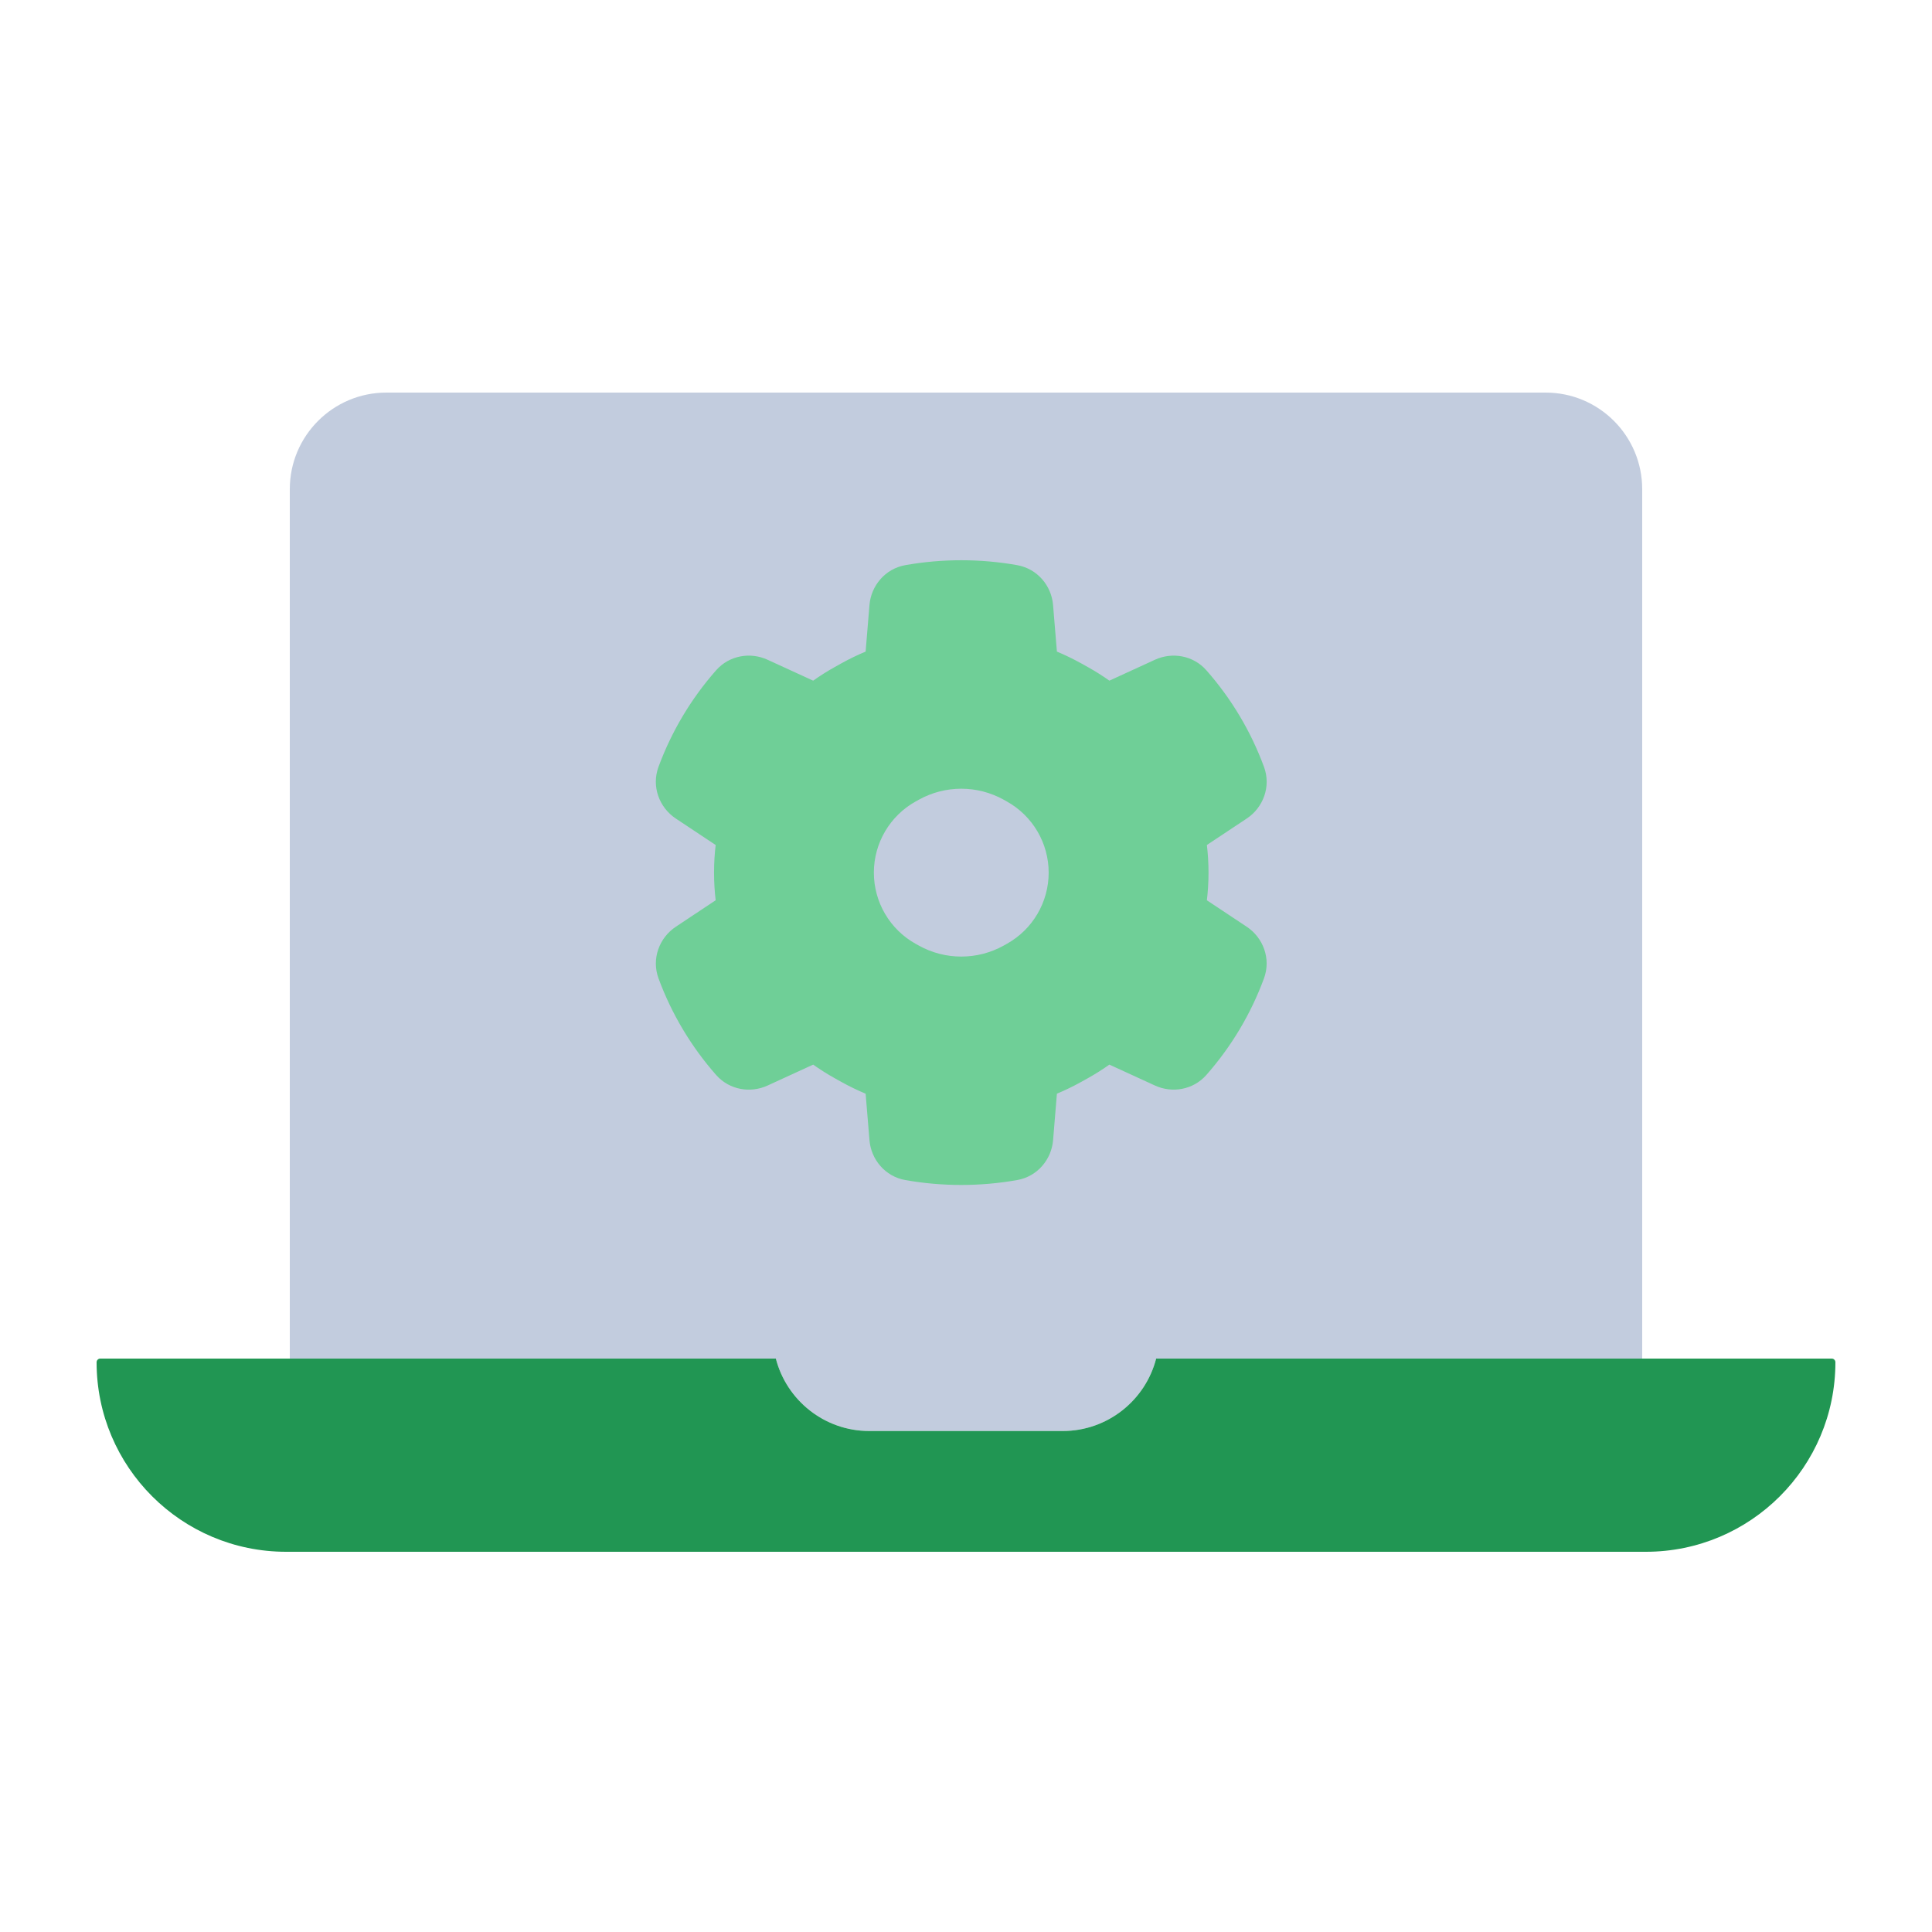
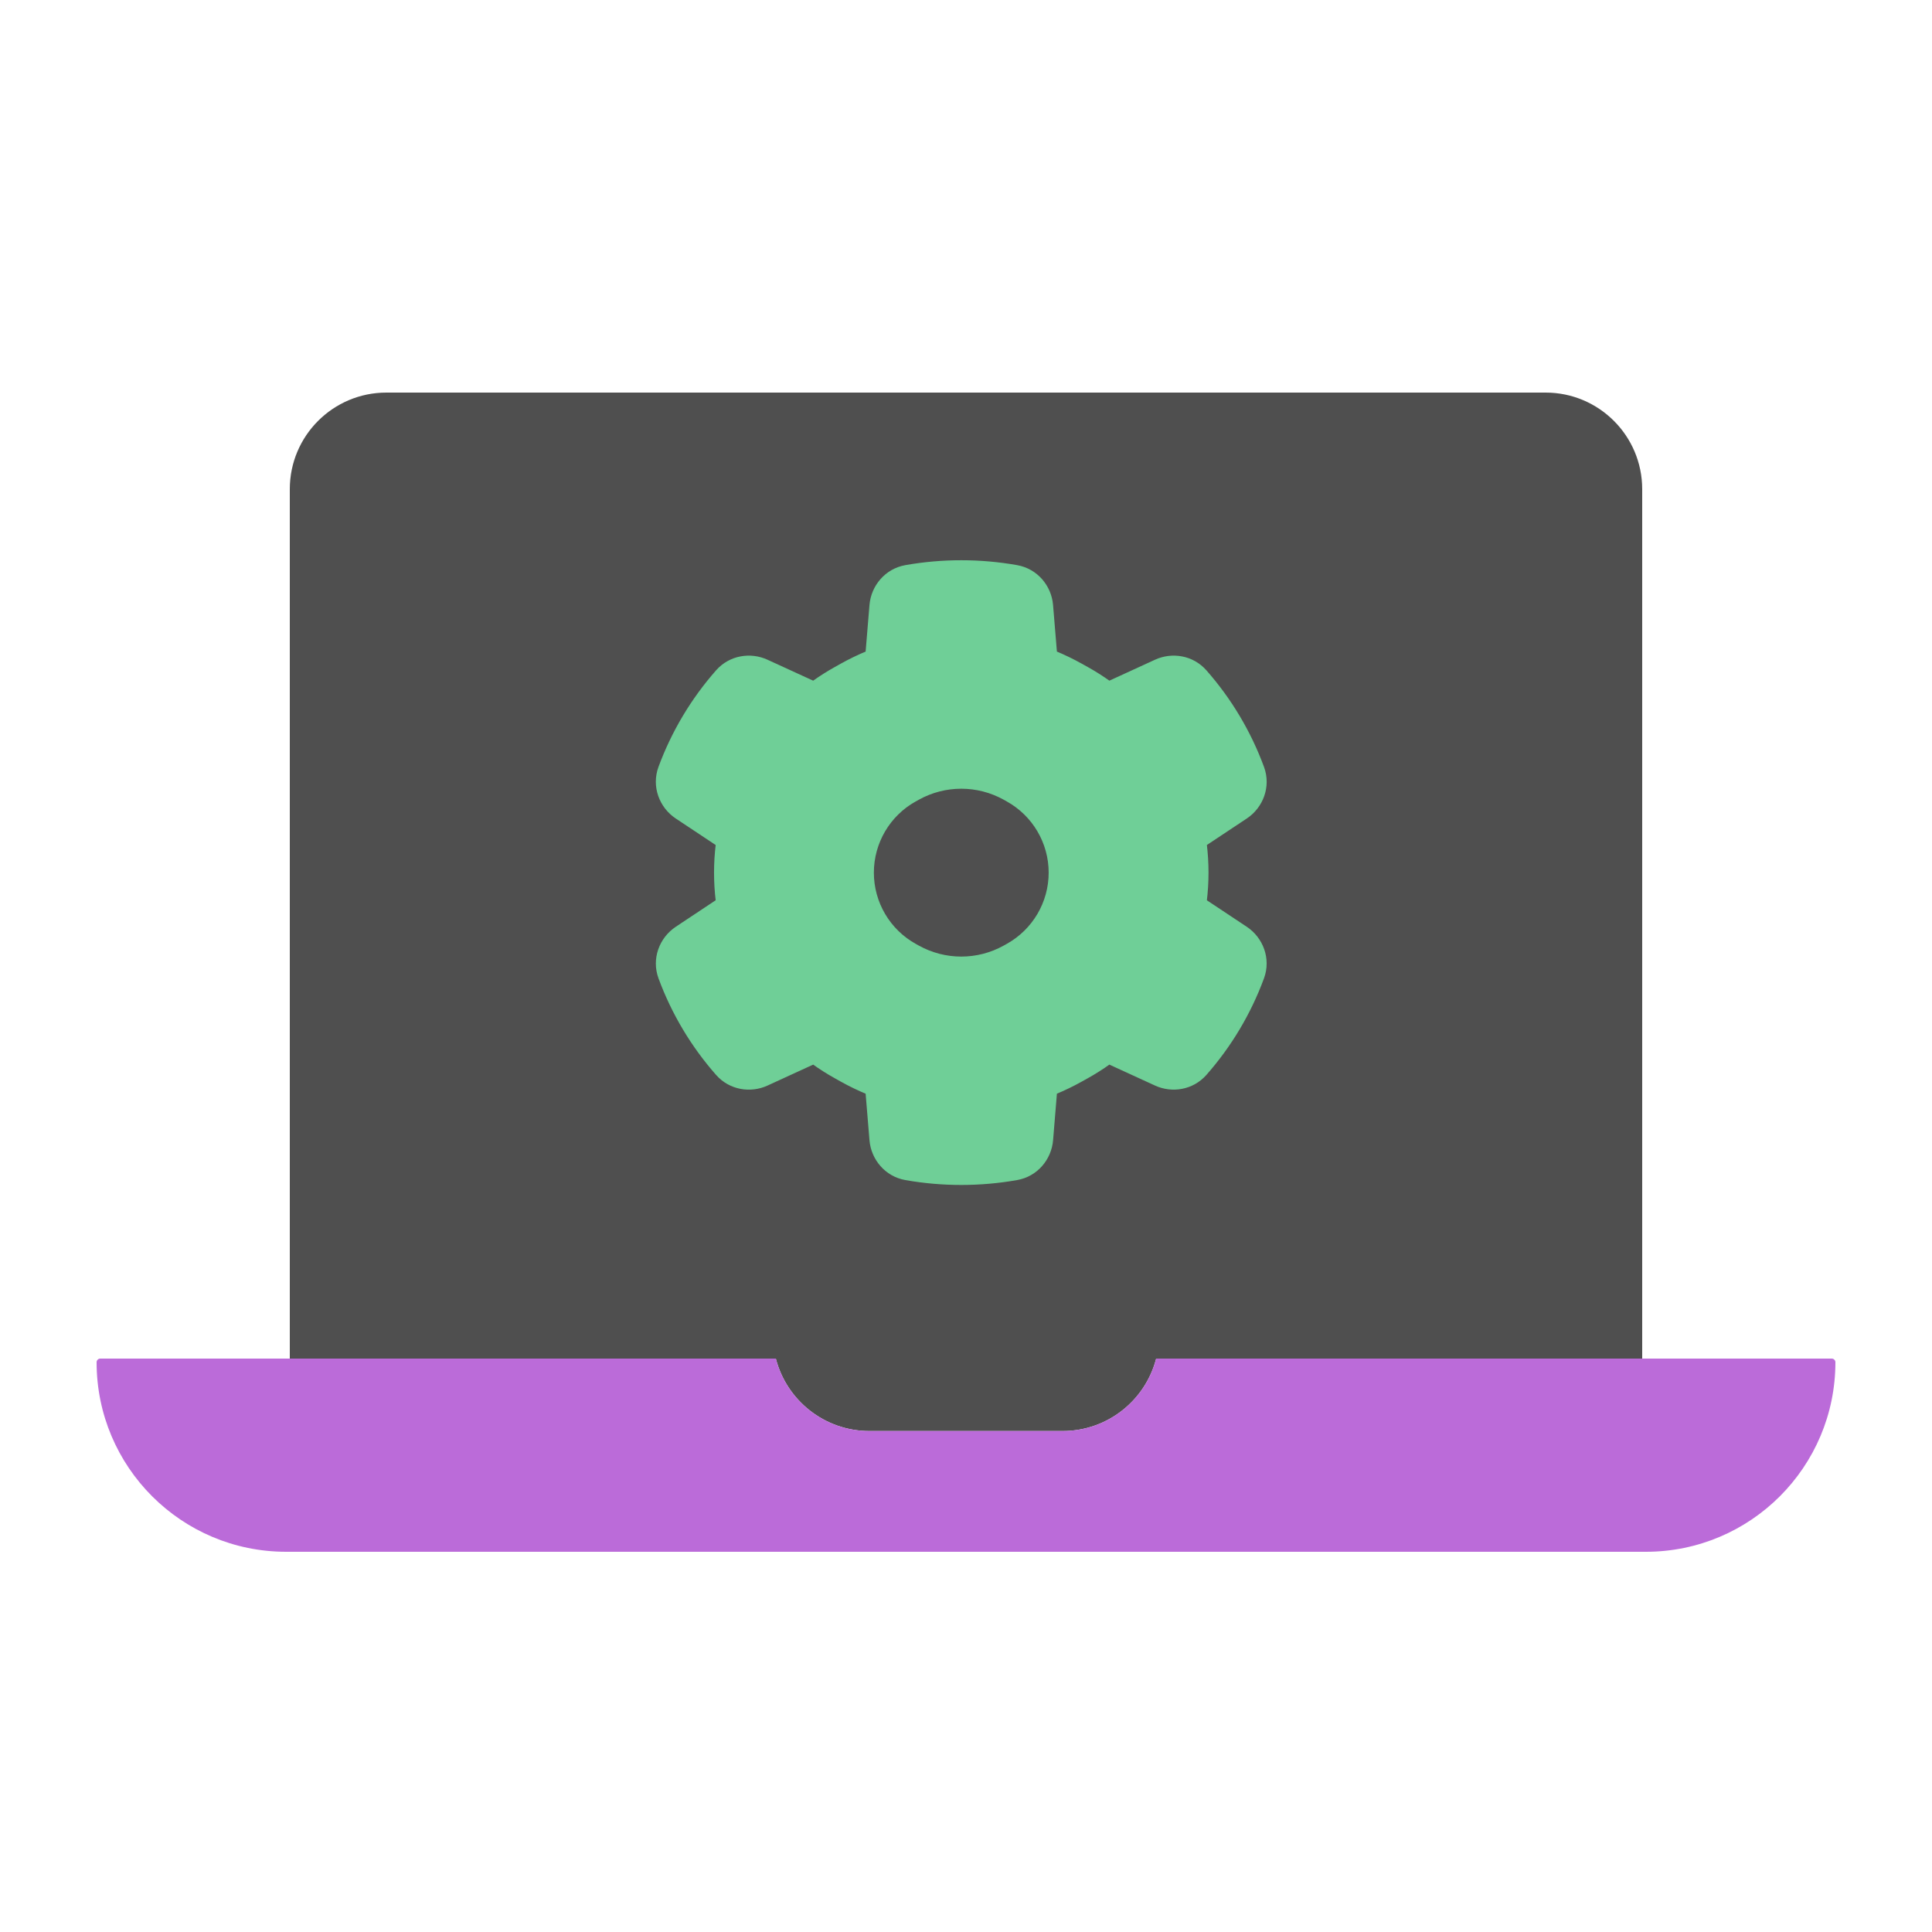
<svg viewBox="0 0 80 80" fill="none">
-   <path fill-rule="evenodd" clip-rule="evenodd" d="M16 16.256C13.791 16.256 12 18.047 12 20.256L12 56.256H32.126C32.57 57.981 34.136 59.256 36 59.256H44C45.864 59.256 47.43 57.981 47.874 56.256H68V20.256C68 18.047 66.209 16.256 64 16.256L16 16.256Z" fill="#C2CCDE" />
-   <path fill-rule="evenodd" clip-rule="evenodd" d="M32.126 56.256L4.152 56.256C4.068 56.256 4 56.324 4 56.408C4 60.742 7.514 64.256 11.848 64.256L68.152 64.256C72.486 64.256 76 60.742 76 56.408C76 56.324 75.932 56.256 75.848 56.256L47.874 56.256C47.43 57.981 45.864 59.256 44 59.256H36C34.136 59.256 32.57 57.981 32.126 56.256Z" fill="#219653" />
+   <path fill-rule="evenodd" clip-rule="evenodd" d="M16 16.256C13.791 16.256 12 18.047 12 20.256L12 56.256H32.126C32.57 57.981 34.136 59.256 36 59.256H44C45.864 59.256 47.43 57.981 47.874 56.256H68V20.256C68 18.047 66.209 16.256 64 16.256L16 16.256Z" fill="#4F4F4F" />
+   <path fill-rule="evenodd" clip-rule="evenodd" d="M32.126 56.256L4.152 56.256C4.068 56.256 4 56.324 4 56.408C4 60.742 7.514 64.256 11.848 64.256L68.152 64.256C72.486 64.256 76 60.742 76 56.408C76 56.324 75.932 56.256 75.848 56.256L47.874 56.256C47.43 57.981 45.864 59.256 44 59.256H36C34.136 59.256 32.57 57.981 32.126 56.256Z" fill="#BB6BD9" />
  <path fill-rule="evenodd" clip-rule="evenodd" d="M42.774 27.132C42.802 27.471 43.028 27.758 43.342 27.888C43.667 28.023 43.986 28.177 44.297 28.35L44.548 28.489C44.84 28.652 45.119 28.829 45.386 29.02C45.652 29.21 45.998 29.258 46.294 29.121L48.245 28.226C48.574 28.076 48.965 28.145 49.204 28.417C50.157 29.498 50.903 30.748 51.401 32.1C51.532 32.456 51.389 32.85 51.072 33.06L49.363 34.195C49.076 34.386 48.935 34.729 48.977 35.071C49.02 35.421 49.042 35.776 49.042 36.134C49.042 36.492 49.02 36.847 48.977 37.197C48.935 37.539 49.076 37.883 49.363 38.073L51.072 39.208C51.388 39.418 51.531 39.812 51.4 40.168C50.901 41.52 50.156 42.77 49.202 43.851C48.962 44.122 48.572 44.192 48.243 44.041L46.294 43.147C45.997 43.011 45.651 43.058 45.386 43.248C45.119 43.439 44.839 43.616 44.548 43.779L44.297 43.918C43.986 44.092 43.667 44.246 43.342 44.38C43.029 44.51 42.802 44.797 42.774 45.136L42.609 47.13C42.578 47.502 42.311 47.815 41.943 47.88C40.529 48.129 39.08 48.129 37.666 47.88C37.298 47.815 37.03 47.503 37 47.131L36.835 45.136C36.807 44.797 36.58 44.511 36.266 44.38C35.941 44.246 35.622 44.092 35.311 43.918L35.06 43.779C34.769 43.617 34.489 43.439 34.222 43.248C33.957 43.058 33.611 43.011 33.315 43.147L31.364 44.042C31.035 44.193 30.644 44.123 30.405 43.852C29.451 42.771 28.706 41.522 28.207 40.17C28.075 39.813 28.219 39.419 28.535 39.209L30.245 38.074C30.532 37.883 30.673 37.539 30.631 37.197C30.588 36.847 30.567 36.492 30.567 36.134C30.567 35.776 30.588 35.421 30.631 35.071C30.673 34.729 30.532 34.386 30.245 34.195L28.534 33.059C28.218 32.849 28.075 32.455 28.206 32.099C28.704 30.747 29.449 29.497 30.403 28.416C30.642 28.145 31.033 28.075 31.362 28.226L33.314 29.121C33.611 29.257 33.956 29.21 34.222 29.02C34.489 28.829 34.769 28.652 35.06 28.489L35.311 28.35C35.622 28.177 35.941 28.022 36.266 27.888C36.58 27.757 36.807 27.471 36.835 27.132L37 25.135C37.031 24.762 37.298 24.45 37.666 24.385C39.08 24.136 40.528 24.136 41.943 24.386C42.31 24.451 42.578 24.763 42.609 25.135L42.774 27.132ZM42.05 32.242C40.654 31.465 38.954 31.465 37.557 32.242L37.432 32.312C36.045 33.084 35.185 34.547 35.185 36.134C35.185 37.721 36.045 39.184 37.432 39.956L37.557 40.026C38.954 40.804 40.654 40.804 42.05 40.026L42.176 39.956C43.563 39.184 44.423 37.721 44.423 36.134C44.423 34.547 43.563 33.084 42.176 32.312L42.05 32.242Z" fill="#6FCF97" />
  <path d="M44.297 28.35L43.811 29.224L43.811 29.224L44.297 28.35ZM44.548 28.489L44.062 29.363L44.062 29.363L44.548 28.489ZM44.548 43.779L45.035 44.652H45.035L44.548 43.779ZM44.297 43.918L43.811 43.044L43.811 43.044L44.297 43.918ZM35.311 43.918L35.797 43.044L35.797 43.044L35.311 43.918ZM35.06 43.779L35.546 42.905L35.06 43.779ZM35.06 28.489L34.574 27.616L34.574 27.616L35.06 28.489ZM35.311 28.35L35.797 29.224L35.797 29.224L35.311 28.35ZM37.557 32.242L38.044 33.116L38.044 33.116L37.557 32.242ZM42.05 32.242L41.564 33.116L41.564 33.116L42.05 32.242ZM37.432 32.312L36.945 31.438L36.945 31.438L37.432 32.312ZM37.432 39.956L36.945 40.83L36.945 40.83L37.432 39.956ZM37.557 40.026L38.044 39.153L38.044 39.153L37.557 40.026ZM42.05 40.026L41.564 39.153L41.564 39.153L42.05 40.026ZM42.176 39.956L42.662 40.83L42.662 40.83L42.176 39.956ZM42.176 32.312L42.662 31.438L42.662 31.438L42.176 32.312ZM41.943 24.386L41.769 25.37L41.943 24.386ZM42.609 25.135L43.605 25.053L42.609 25.135ZM30.245 34.195L30.798 33.362L30.245 34.195ZM31.364 44.042L31.781 44.951L31.364 44.042ZM30.405 43.852L29.655 44.514L30.405 43.852ZM34.222 43.248L34.804 42.435L34.222 43.248ZM33.315 43.147L33.731 44.056L33.315 43.147ZM36.835 45.136L35.838 45.218L36.835 45.136ZM36.266 44.38L36.649 43.457L36.266 44.38ZM37.666 47.88L37.839 46.895L37.666 47.88ZM37 47.131L37.996 47.048L37 47.131ZM46.294 43.147L46.711 42.238L46.294 43.147ZM45.386 43.248L45.968 44.061L45.386 43.248ZM49.202 43.851L48.452 43.19L49.202 43.851ZM48.243 44.041L48.66 43.133L48.243 44.041ZM37.666 24.385L37.493 23.4L37.666 24.385ZM51.4 40.168L50.462 39.822L51.4 40.168ZM36.266 27.888L36.649 28.811L36.266 27.888ZM36.835 27.132L35.838 27.05L36.835 27.132ZM49.363 38.073L48.81 38.906L49.363 38.073ZM33.314 29.121L32.897 30.03L33.314 29.121ZM34.222 29.02L34.804 29.834L34.222 29.02ZM51.401 32.1L50.462 32.446L51.401 32.1ZM41.943 47.88L41.769 46.895L41.943 47.88ZM30.403 28.416L29.653 27.755L30.403 28.416ZM49.204 28.417L49.954 27.756L49.204 28.417ZM43.342 44.38L43.725 45.304L43.342 44.38ZM42.774 45.136L43.77 45.218L42.774 45.136ZM28.206 32.099L29.144 32.444L28.206 32.099ZM45.386 29.02L45.969 28.207L45.386 29.02ZM46.294 29.121L45.877 28.212L46.294 29.121ZM49.363 34.195L48.81 33.362L49.363 34.195ZM48.977 35.071L49.97 34.95L48.977 35.071ZM43.342 27.888L42.959 28.811L43.342 27.888ZM42.774 27.132L41.777 27.215L42.774 27.132ZM44.784 27.476C44.439 27.284 44.085 27.113 43.725 26.964L42.959 28.811C43.249 28.932 43.533 29.069 43.811 29.224L44.784 27.476ZM45.035 27.616L44.784 27.476L43.811 29.224L44.062 29.363L45.035 27.616ZM45.969 28.207C45.671 27.994 45.359 27.796 45.035 27.616L44.062 29.363C44.32 29.507 44.568 29.664 44.804 29.834L45.969 28.207ZM47.828 27.317L45.877 28.212L46.711 30.03L48.662 29.135L47.828 27.317ZM52.339 31.754C51.798 30.286 50.989 28.93 49.954 27.756L48.454 29.078C49.326 30.067 50.007 31.209 50.462 32.446L52.339 31.754ZM49.917 35.028L51.626 33.893L50.519 32.227L48.81 33.362L49.917 35.028ZM50.042 36.134C50.042 35.735 50.017 35.34 49.97 34.95L47.984 35.193C48.022 35.503 48.042 35.817 48.042 36.134H50.042ZM49.97 37.319C50.017 36.928 50.042 36.533 50.042 36.134H48.042C48.042 36.451 48.022 36.766 47.984 37.076L49.97 37.319ZM51.625 38.375L49.916 37.24L48.81 38.906L50.518 40.041L51.625 38.375ZM49.952 44.513C50.987 43.339 51.797 41.982 52.338 40.514L50.462 39.822C50.006 41.058 49.324 42.201 48.452 43.19L49.952 44.513ZM45.877 44.056L47.826 44.95L48.66 43.133L46.711 42.238L45.877 44.056ZM45.035 44.652C45.359 44.472 45.67 44.274 45.968 44.061L44.804 42.435C44.567 42.604 44.32 42.761 44.062 42.905L45.035 44.652ZM44.784 44.792L45.035 44.652L44.062 42.905L43.811 43.044L44.784 44.792ZM43.725 45.304C44.085 45.155 44.439 44.984 44.784 44.792L43.811 43.044C43.533 43.199 43.249 43.337 42.959 43.457L43.725 45.304ZM43.606 47.213L43.77 45.218L41.777 45.053L41.612 47.048L43.606 47.213ZM37.492 48.865C39.022 49.134 40.587 49.134 42.117 48.864L41.769 46.895C40.47 47.124 39.139 47.124 37.839 46.895L37.492 48.865ZM35.838 45.218L36.003 47.213L37.996 47.048L37.831 45.054L35.838 45.218ZM34.824 44.792C35.169 44.984 35.523 45.155 35.883 45.304L36.649 43.457C36.36 43.337 36.075 43.199 35.797 43.044L34.824 44.792ZM34.574 44.652L34.824 44.792L35.797 43.044L35.546 42.905L34.574 44.652ZM33.64 44.061C33.938 44.274 34.249 44.472 34.574 44.652L35.546 42.905C35.288 42.761 35.041 42.604 34.804 42.435L33.64 44.061ZM31.781 44.951L33.731 44.056L32.897 42.238L30.947 43.133L31.781 44.951ZM27.269 40.516C27.81 41.983 28.62 43.34 29.655 44.514L31.155 43.19C30.283 42.202 29.601 41.059 29.145 39.824L27.269 40.516ZM29.692 37.24L27.982 38.376L29.088 40.042L30.798 38.907L29.692 37.24ZM29.567 36.134C29.567 36.533 29.591 36.928 29.639 37.319L31.624 37.076C31.586 36.766 31.567 36.451 31.567 36.134H29.567ZM29.639 34.95C29.591 35.34 29.567 35.735 29.567 36.134H31.567C31.567 35.817 31.586 35.502 31.624 35.193L29.639 34.95ZM27.981 33.892L29.692 35.028L30.798 33.362L29.087 32.226L27.981 33.892ZM29.653 27.755C28.618 28.929 27.809 30.285 27.267 31.753L29.144 32.444C29.6 31.208 30.281 30.066 31.153 29.077L29.653 27.755ZM33.731 28.212L31.779 27.317L30.945 29.134L32.897 30.03L33.731 28.212ZM34.574 27.616C34.249 27.796 33.938 27.994 33.64 28.207L34.804 29.834C35.041 29.664 35.288 29.507 35.546 29.363L34.574 27.616ZM34.824 27.476L34.574 27.616L35.546 29.363L35.797 29.224L34.824 27.476ZM35.883 26.964C35.523 27.113 35.169 27.284 34.824 27.476L35.797 29.224C36.075 29.069 36.36 28.931 36.649 28.811L35.883 26.964ZM36.003 25.052L35.838 27.05L37.831 27.214L37.996 25.217L36.003 25.052ZM42.116 23.401C40.587 23.131 39.022 23.131 37.493 23.4L37.839 25.37C39.139 25.141 40.47 25.141 41.769 25.37L42.116 23.401ZM43.77 27.05L43.605 25.053L41.612 25.217L41.777 27.215L43.77 27.05ZM38.044 33.116C39.138 32.507 40.47 32.507 41.564 33.116L42.537 31.368C40.838 30.422 38.77 30.422 37.071 31.368L38.044 33.116ZM37.918 33.186L38.044 33.116L37.071 31.368L36.945 31.438L37.918 33.186ZM36.185 36.134C36.185 34.91 36.848 33.781 37.918 33.186L36.945 31.438C35.241 32.387 34.185 34.184 34.185 36.134H36.185ZM37.918 39.083C36.848 38.487 36.185 37.359 36.185 36.134H34.185C34.185 38.084 35.241 39.882 36.945 40.83L37.918 39.083ZM38.044 39.153L37.918 39.083L36.945 40.83L37.071 40.9L38.044 39.153ZM41.564 39.153C40.47 39.762 39.138 39.762 38.044 39.153L37.071 40.9C38.77 41.846 40.838 41.846 42.537 40.9L41.564 39.153ZM41.689 39.083L41.564 39.153L42.537 40.9L42.662 40.83L41.689 39.083ZM43.423 36.134C43.423 37.359 42.759 38.487 41.689 39.083L42.662 40.83C44.366 39.882 45.423 38.084 45.423 36.134H43.423ZM41.689 33.186C42.759 33.781 43.423 34.91 43.423 36.134H45.423C45.423 34.184 44.366 32.387 42.662 31.438L41.689 33.186ZM41.564 33.116L41.689 33.186L42.662 31.438L42.537 31.368L41.564 33.116ZM41.769 25.37C41.66 25.351 41.616 25.267 41.612 25.217L43.605 25.053C43.54 24.259 42.961 23.55 42.116 23.401L41.769 25.37ZM31.624 35.193C31.707 34.512 31.43 33.782 30.798 33.362L29.692 35.028C29.665 35.01 29.65 34.988 29.643 34.973C29.638 34.96 29.638 34.952 29.639 34.95L31.624 35.193ZM30.798 38.907C31.43 38.487 31.707 37.757 31.624 37.076L29.639 37.319C29.638 37.316 29.638 37.309 29.643 37.295C29.65 37.281 29.665 37.258 29.692 37.24L30.798 38.907ZM29.145 39.824C29.185 39.933 29.13 40.014 29.088 40.042L27.982 38.376C27.308 38.824 26.965 39.694 27.269 40.516L29.145 39.824ZM30.947 43.133C30.991 43.113 31.082 43.108 31.155 43.19L29.655 44.514C30.206 45.138 31.079 45.273 31.781 44.951L30.947 43.133ZM34.804 42.435C34.275 42.056 33.55 41.939 32.897 42.238L33.731 44.056C33.704 44.069 33.678 44.07 33.663 44.069C33.649 44.067 33.642 44.063 33.64 44.061L34.804 42.435ZM37.831 45.054C37.77 44.309 37.277 43.717 36.649 43.457L35.883 45.304C35.88 45.303 35.872 45.299 35.863 45.287C35.853 45.273 35.841 45.25 35.838 45.218L37.831 45.054ZM37.839 46.895C37.949 46.915 37.992 46.998 37.996 47.048L36.003 47.213C36.069 48.008 36.647 48.716 37.492 48.865L37.839 46.895ZM46.711 42.238C46.058 41.939 45.333 42.056 44.804 42.435L45.968 44.061C45.966 44.062 45.959 44.067 45.946 44.068C45.93 44.07 45.905 44.069 45.877 44.056L46.711 42.238ZM48.452 43.19C48.524 43.107 48.616 43.112 48.66 43.133L47.826 44.95C48.528 45.272 49.401 45.137 49.952 44.513L48.452 43.19ZM37.996 25.217C37.992 25.267 37.949 25.351 37.839 25.37L37.493 23.4C36.648 23.549 36.069 24.258 36.003 25.052L37.996 25.217ZM50.518 40.041C50.477 40.013 50.421 39.931 50.462 39.822L52.338 40.514C52.641 39.693 52.299 38.822 51.625 38.375L50.518 40.041ZM36.649 28.811C37.277 28.551 37.77 27.959 37.831 27.214L35.838 27.05C35.841 27.018 35.853 26.995 35.863 26.981C35.872 26.969 35.88 26.965 35.883 26.964L36.649 28.811ZM47.984 37.076C47.901 37.756 48.178 38.486 48.81 38.906L49.916 37.24C49.943 37.258 49.958 37.28 49.965 37.295C49.97 37.308 49.97 37.316 49.97 37.319L47.984 37.076ZM32.897 30.03C33.55 30.33 34.275 30.212 34.804 29.834L33.64 28.207C33.642 28.206 33.648 28.202 33.662 28.2C33.678 28.198 33.703 28.2 33.731 28.212L32.897 30.03ZM50.462 32.446C50.422 32.337 50.477 32.255 50.519 32.227L51.626 33.893C52.3 33.446 52.642 32.576 52.339 31.754L50.462 32.446ZM41.612 47.048C41.617 46.998 41.66 46.914 41.769 46.895L42.117 48.864C42.962 48.716 43.54 48.007 43.606 47.213L41.612 47.048ZM31.153 29.077C31.081 29.16 30.989 29.155 30.945 29.134L31.779 27.317C31.077 26.995 30.204 27.13 29.653 27.755L31.153 29.077ZM48.662 29.135C48.618 29.155 48.526 29.16 48.454 29.078L49.954 27.756C49.403 27.13 48.53 26.995 47.828 27.317L48.662 29.135ZM42.959 43.457C42.331 43.717 41.839 44.308 41.777 45.053L43.77 45.218C43.768 45.25 43.756 45.273 43.746 45.286C43.737 45.298 43.729 45.303 43.725 45.304L42.959 43.457ZM29.087 32.226C29.129 32.254 29.184 32.335 29.144 32.444L27.267 31.753C26.965 32.574 27.307 33.444 27.981 33.892L29.087 32.226ZM44.804 29.834C45.333 30.212 46.059 30.33 46.711 30.03L45.877 28.212C45.905 28.2 45.931 28.198 45.946 28.2C45.96 28.202 45.967 28.206 45.969 28.207L44.804 29.834ZM48.81 33.362C48.178 33.782 47.901 34.512 47.984 35.193L49.97 34.95C49.97 34.953 49.971 34.96 49.965 34.974C49.958 34.988 49.943 35.011 49.917 35.028L48.81 33.362ZM43.725 26.964C43.729 26.965 43.737 26.97 43.746 26.982C43.756 26.995 43.768 27.018 43.77 27.05L41.777 27.215C41.839 27.96 42.331 28.551 42.959 28.811L43.725 26.964Z" fill="#6FCF97" />
</svg>
